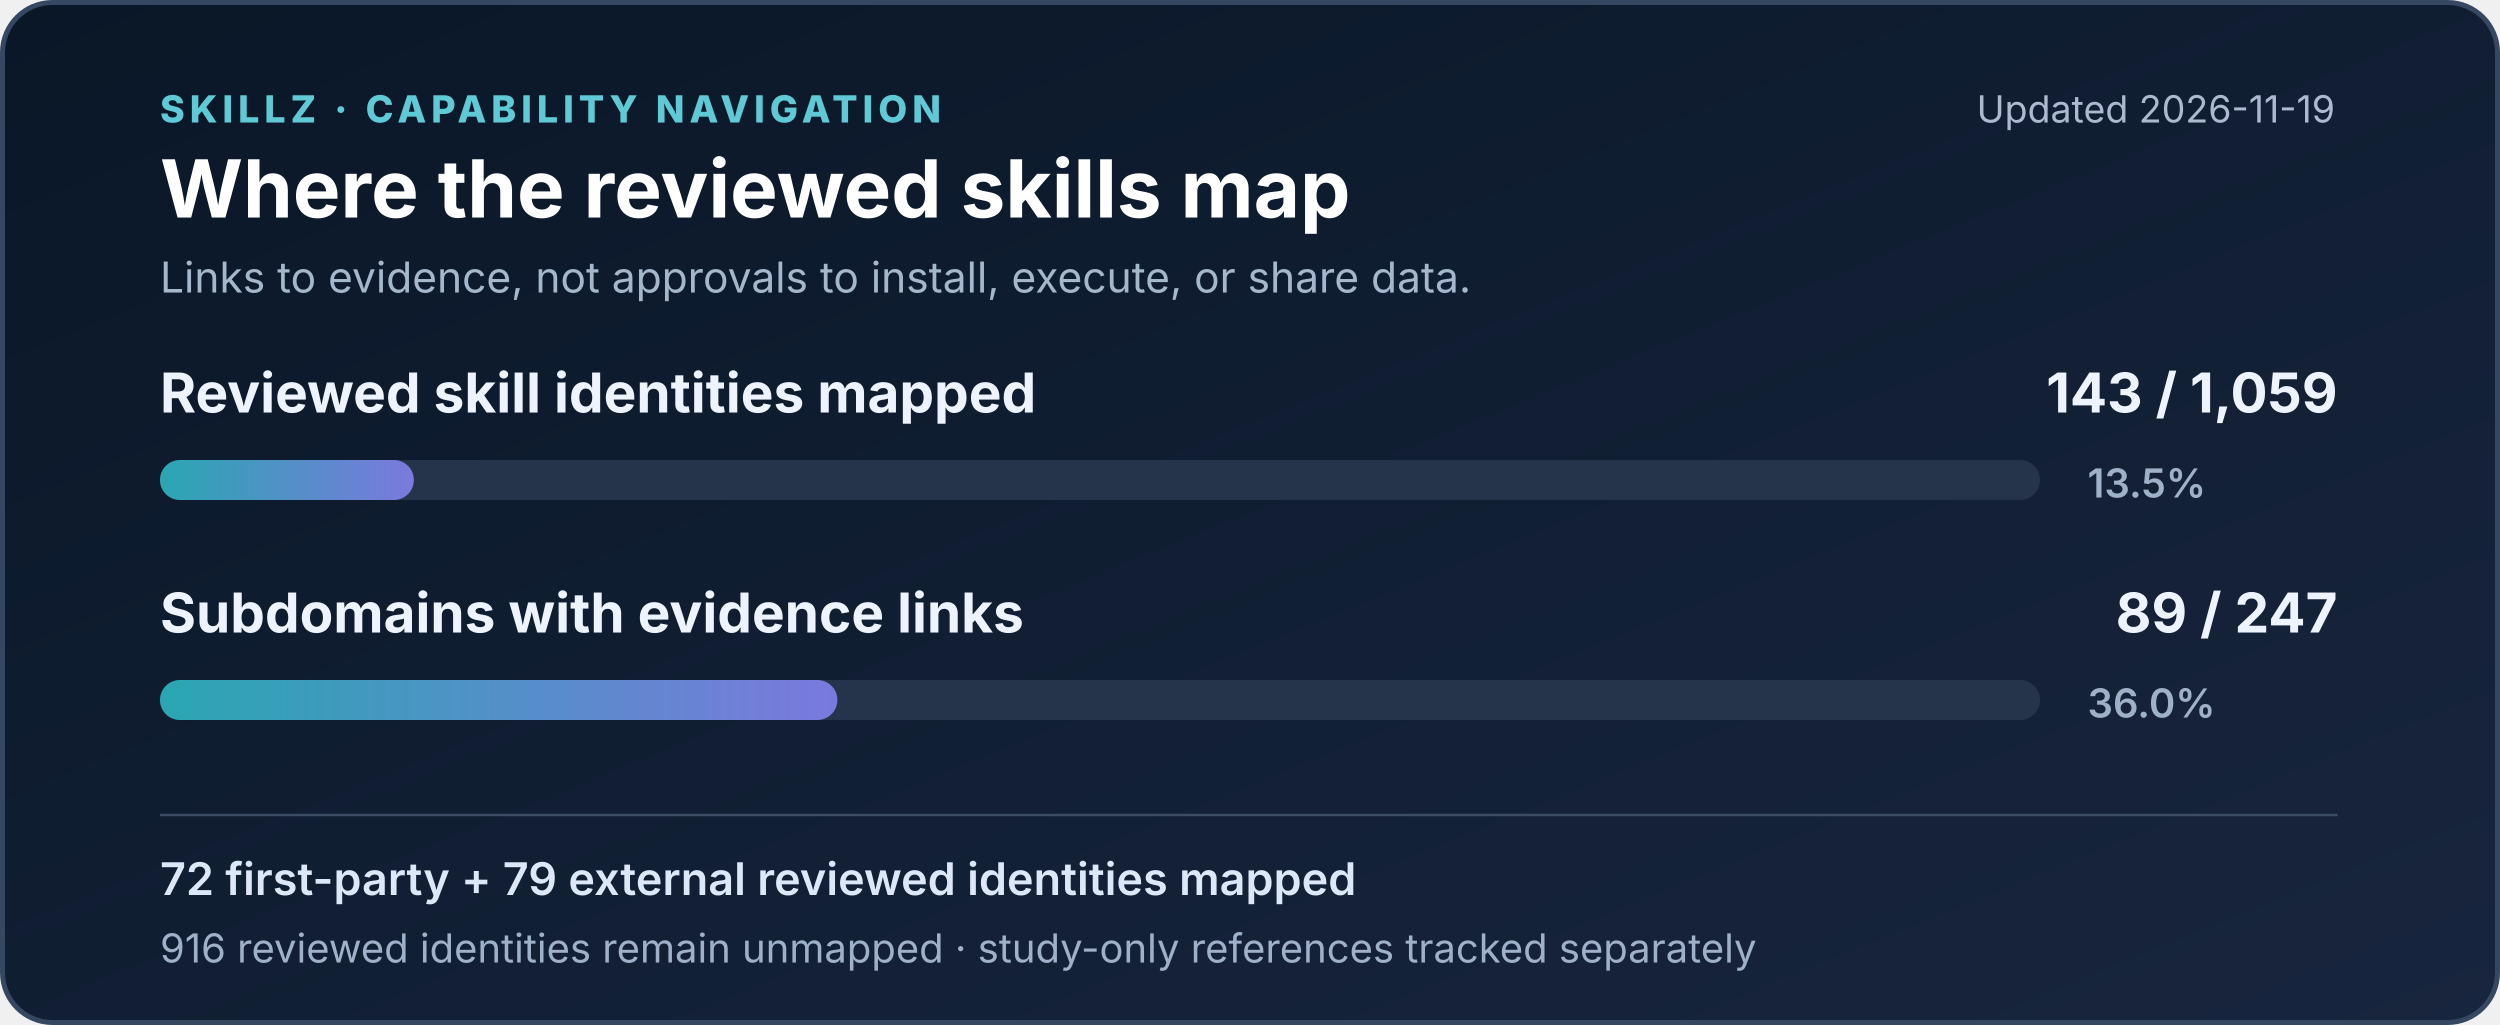
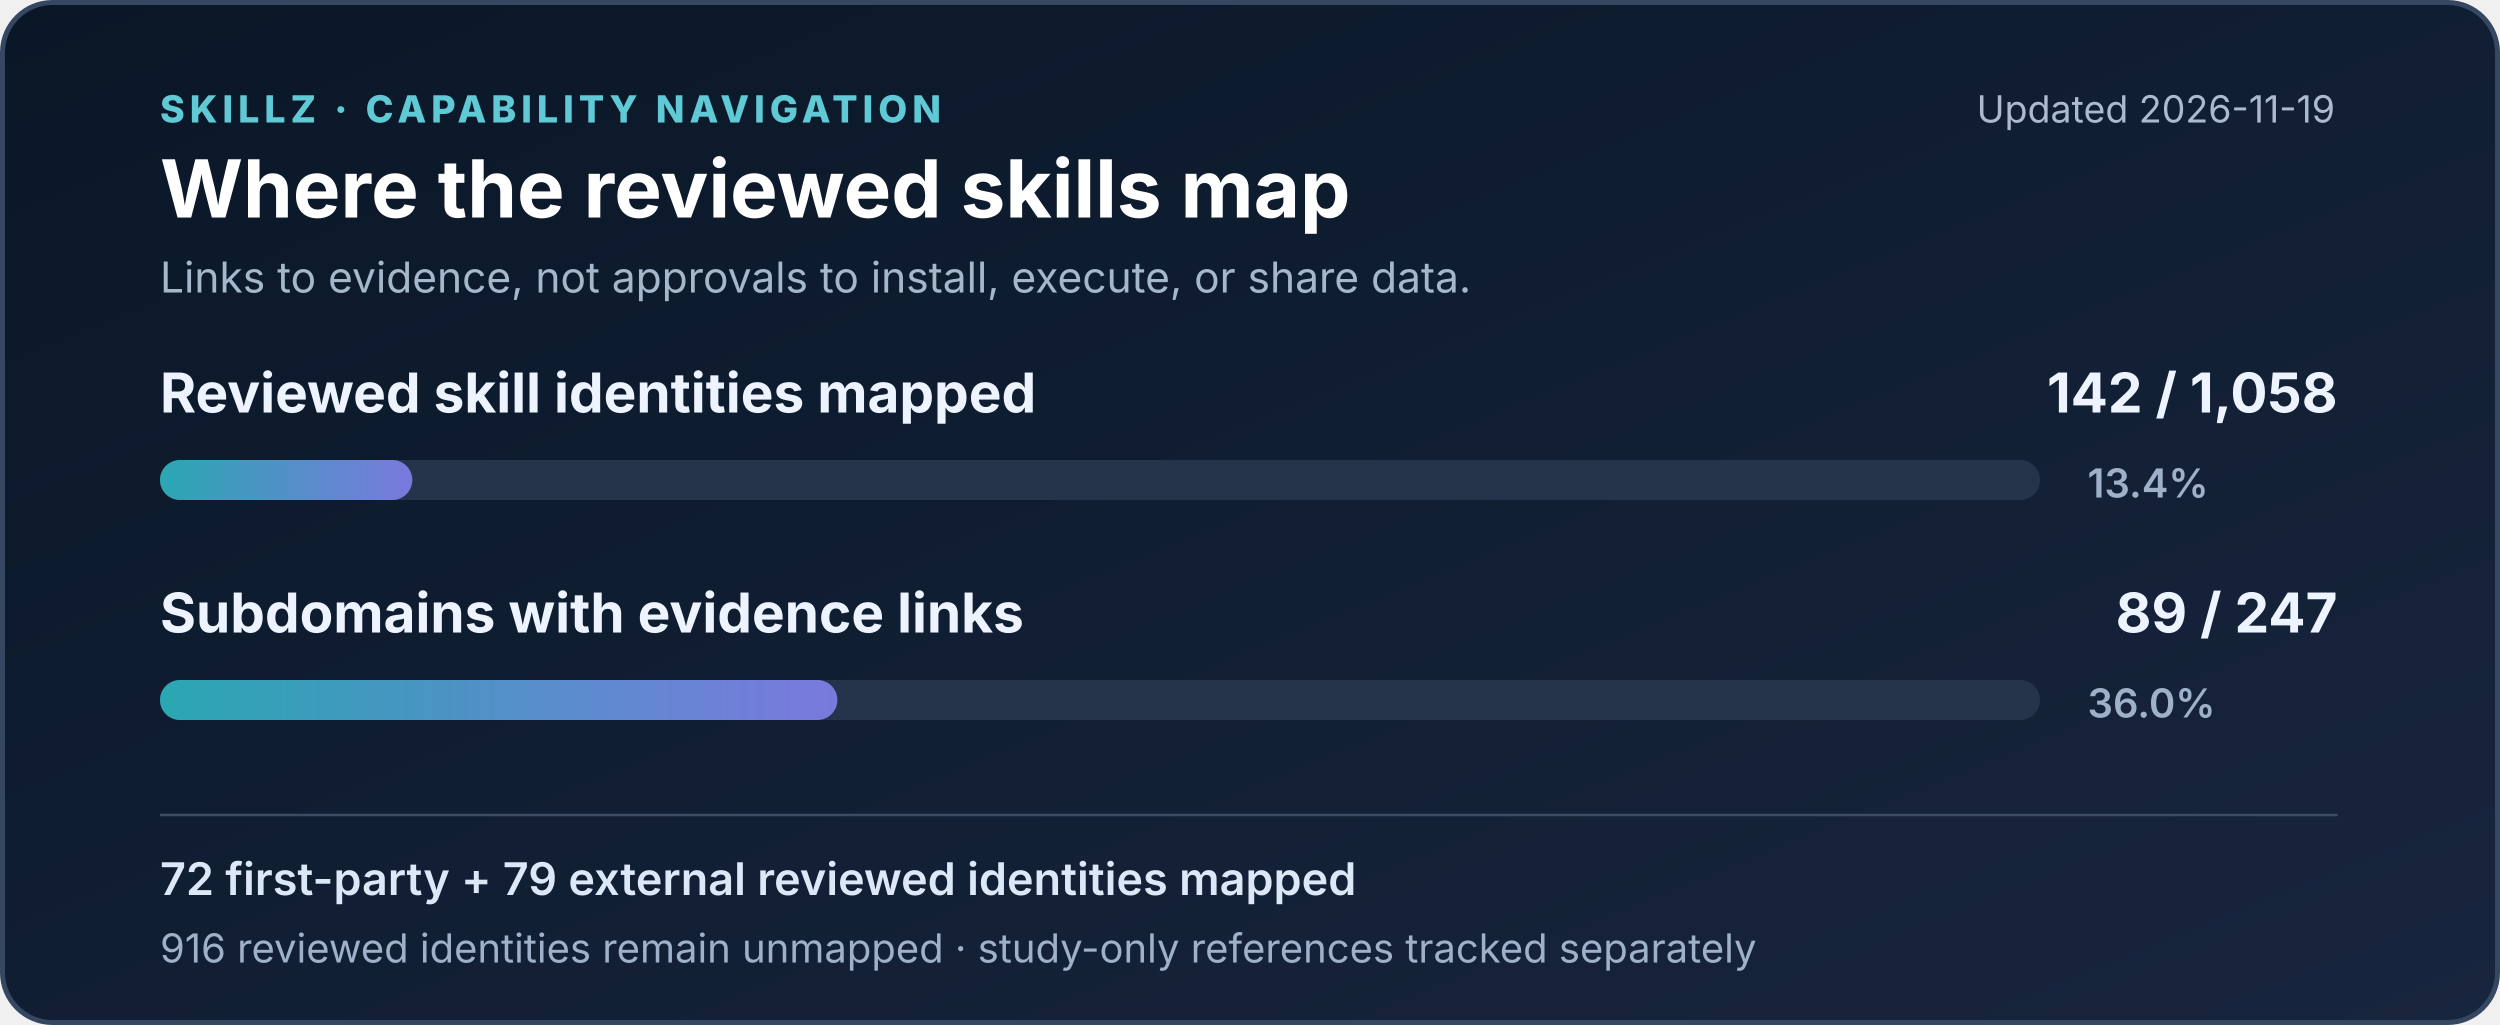
<svg xmlns="http://www.w3.org/2000/svg" width="1000" height="410" viewBox="0 0 1000 410" role="img" aria-labelledby="chartTitle chartDesc">
  <defs>
    <linearGradient id="bg" x1="0" y1="0" x2="1" y2="1">
      <stop stop-color="#091727" />
      <stop offset="1" stop-color="#18253e" />
    </linearGradient>
    <linearGradient id="routeFill" x1="0" y1="0" x2="1" y2="0">
      <stop stop-color="#2aa7b2" />
      <stop offset="1" stop-color="#7a79dd" />
    </linearGradient>
  </defs>
  <rect x="1" y="1" width="998" height="408" rx="20" fill="url(#bg)" stroke="#354761" stroke-width="2" />
  <text x="64" y="49" fill="#5fcad5" font-family="Inter,Segoe UI,Arial,sans-serif" font-size="15" letter-spacing="2" font-weight="800">SKILLZ · CAPABILITY NAVIGATION</text>
  <text x="64" y="87" fill="#ffffff" font-family="Inter,Segoe UI,Arial,sans-serif" font-size="32" font-weight="750">Where the reviewed skills map</text>
  <text x="934" y="49" fill="#acb9ce" font-family="Inter,Segoe UI,Arial,sans-serif" font-size="15" text-anchor="end">Updated 2026-11-19</text>
  <text x="64" y="117" fill="#a5b7cb" font-family="Inter,Segoe UI,Arial,sans-serif" font-size="17">Links to evidence, not approvals to install, execute, or share data.</text>
  <text x="64" y="165" fill="#edf4ff" font-family="Inter,Segoe UI,Arial,sans-serif" font-size="22" font-weight="650">Reviewed skill identities mapped</text>
-   <text x="935" y="165" fill="#edf4ff" font-family="Inter,Segoe UI,Arial,sans-serif" font-size="22" text-anchor="end" font-weight="700">143 / 1,059</text>
+   <text x="935" y="165" fill="#edf4ff" font-family="Inter,Segoe UI,Arial,sans-serif" font-size="22" text-anchor="end" font-weight="700">142 / 1,058</text>
  <rect x="64" y="184" width="752" height="16" rx="8" fill="#25344a" />
-   <rect x="64" y="184" width="101.54" height="16" rx="8" fill="url(#routeFill)" />
-   <text x="835" y="199" fill="#9fb1c8" font-family="Inter,Segoe UI,Arial,sans-serif" font-size="16" font-weight="600">13.5%</text>
+   <rect x="64" y="184" width="100.93" height="16" rx="8" fill="url(#routeFill)" />
+   <text x="835" y="199" fill="#9fb1c8" font-family="Inter,Segoe UI,Arial,sans-serif" font-size="16" font-weight="600">13.4%</text>
  <text x="64" y="253" fill="#edf4ff" font-family="Inter,Segoe UI,Arial,sans-serif" font-size="22" font-weight="650">Subdomains with evidence links</text>
  <text x="935" y="253" fill="#edf4ff" font-family="Inter,Segoe UI,Arial,sans-serif" font-size="22" text-anchor="end" font-weight="700">89 / 247</text>
  <rect x="64" y="272" width="752" height="16" rx="8" fill="#25344a" />
  <rect x="64" y="272" width="270.96" height="16" rx="8" fill="url(#routeFill)" />
  <text x="835" y="287" fill="#9fb1c8" font-family="Inter,Segoe UI,Arial,sans-serif" font-size="16" font-weight="600">36.0%</text>
  <line x1="64" y1="326" x2="935" y2="326" stroke="#3c4d63" />
  <text x="64" y="358" fill="#dce7f7" font-family="Inter,Segoe UI,Arial,sans-serif" font-size="18" font-weight="600">72 first-party + 79 external reviewed identities mapped</text>
  <text x="64" y="385" fill="#9fb1c8" font-family="Inter,Segoe UI,Arial,sans-serif" font-size="16">916 reviewed identities remain unmapped · study-only references tracked separately</text>
</svg>
